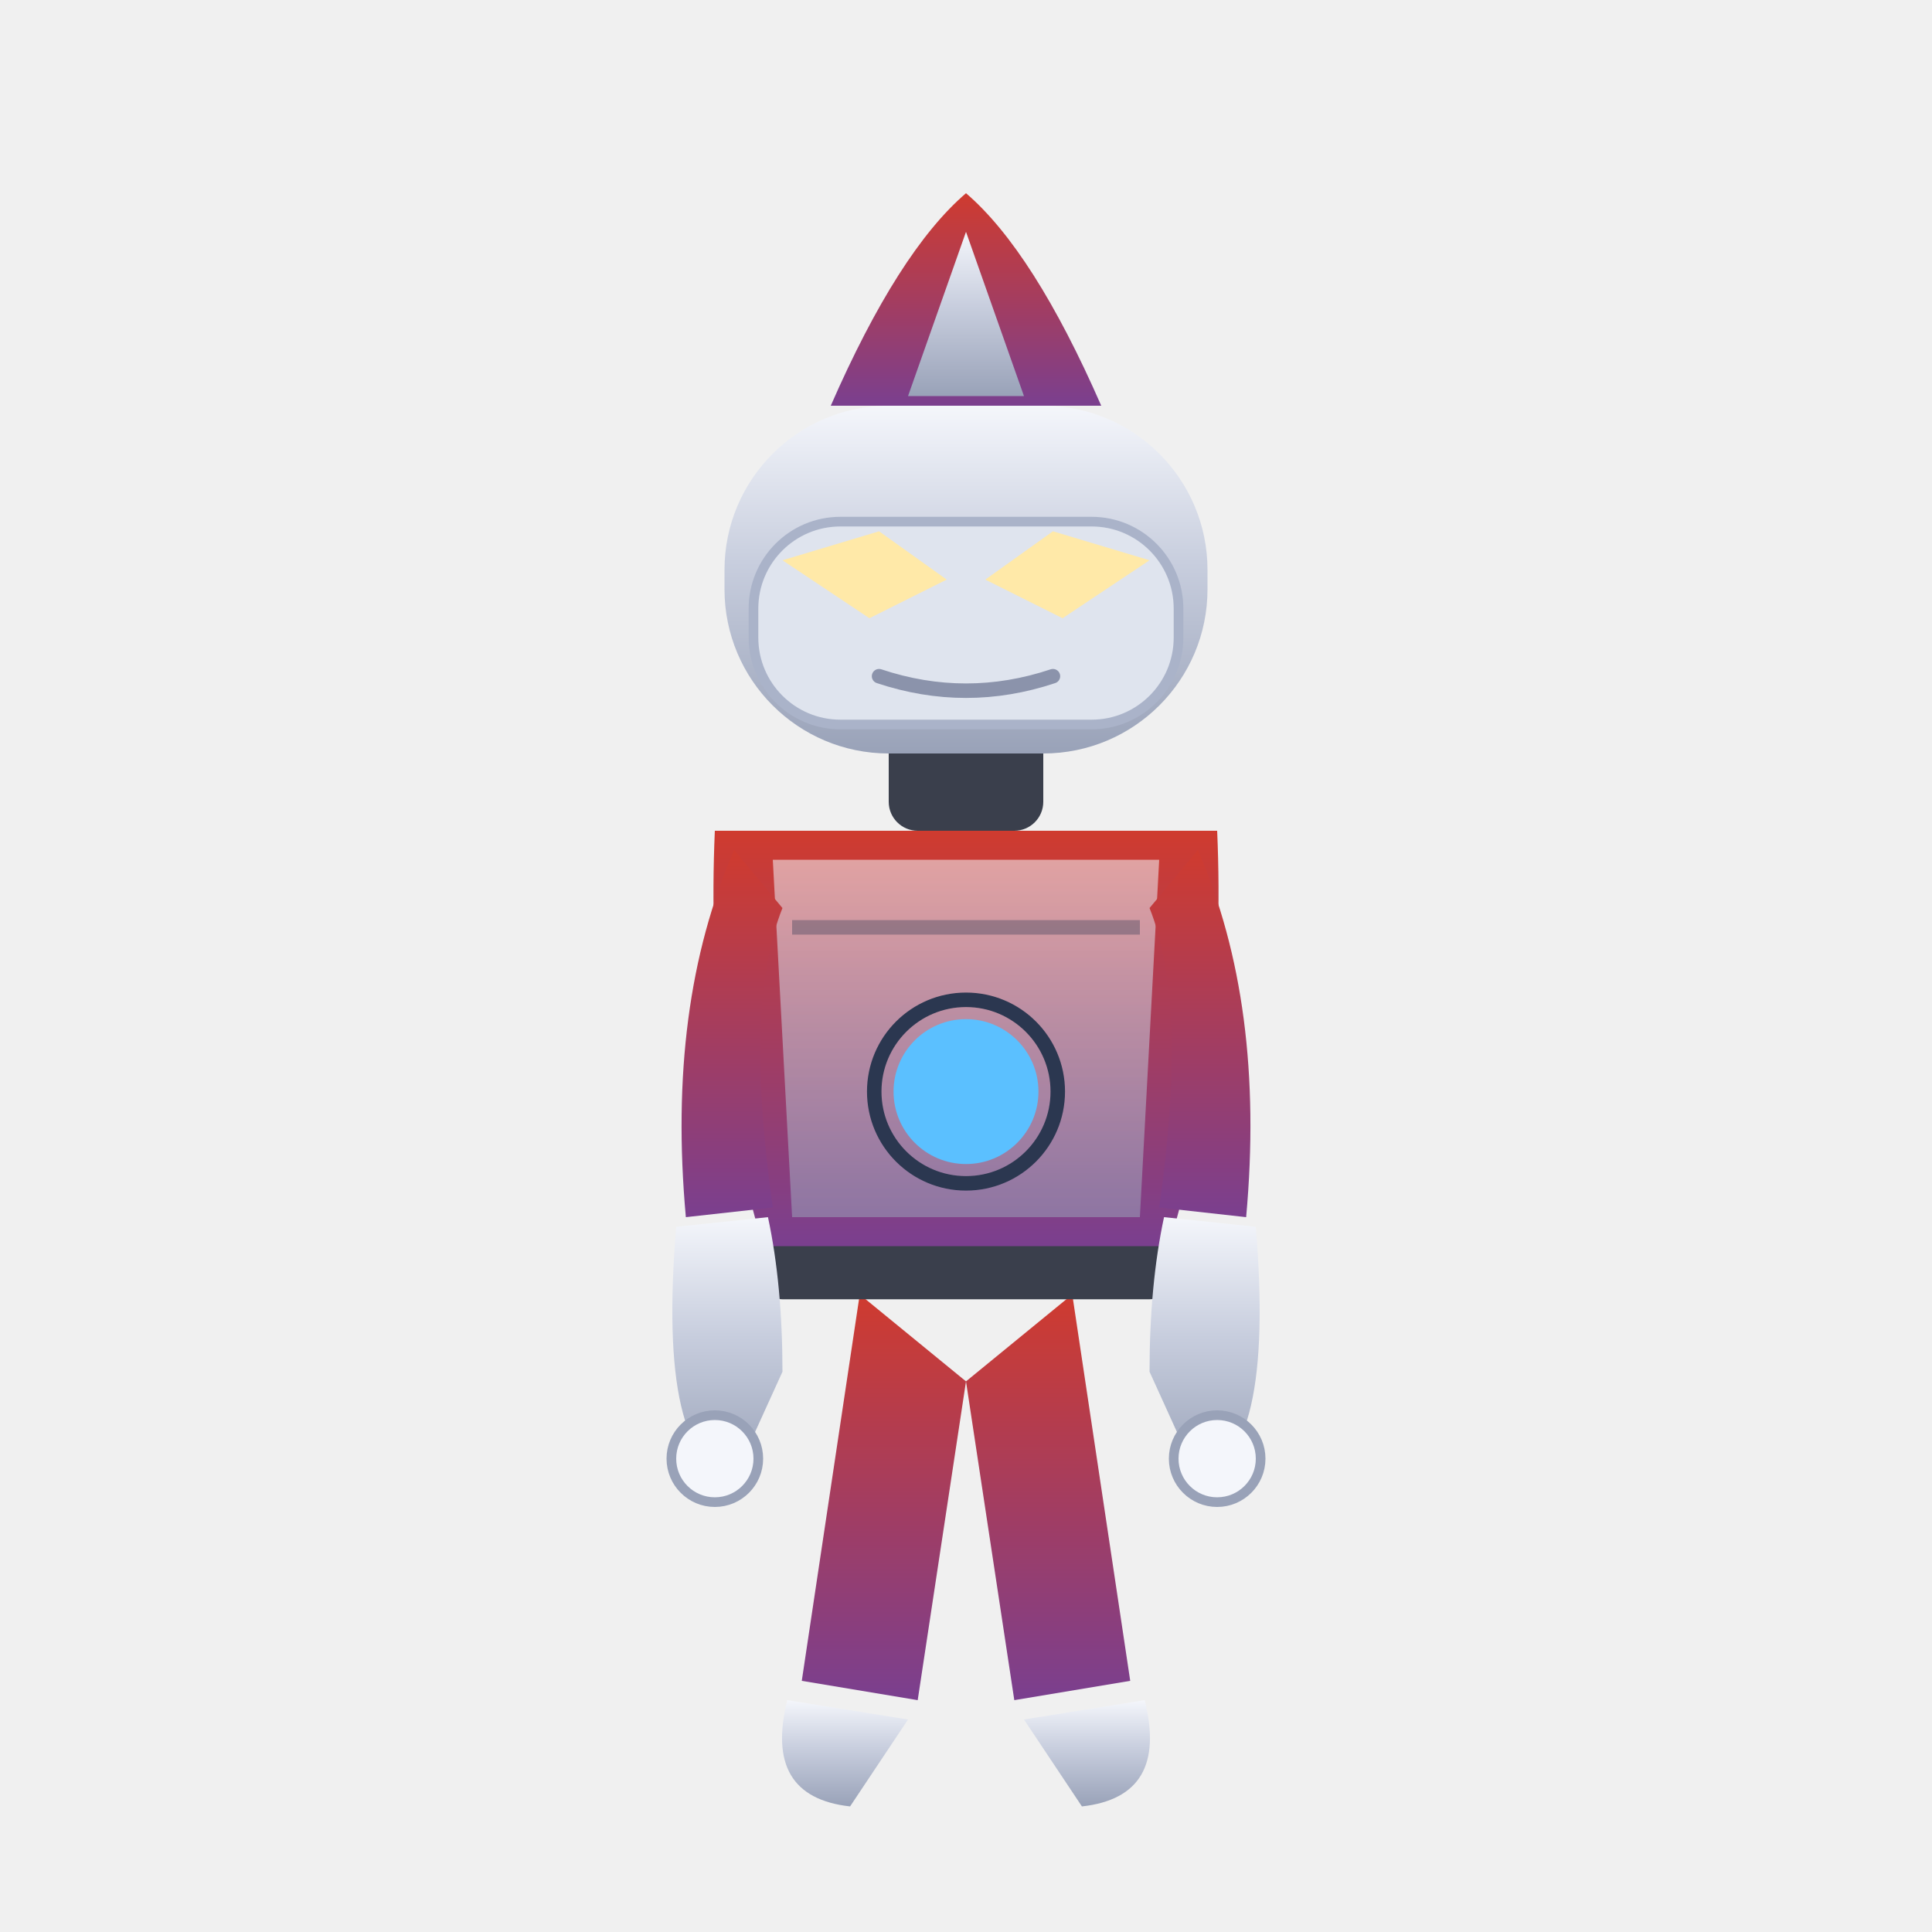
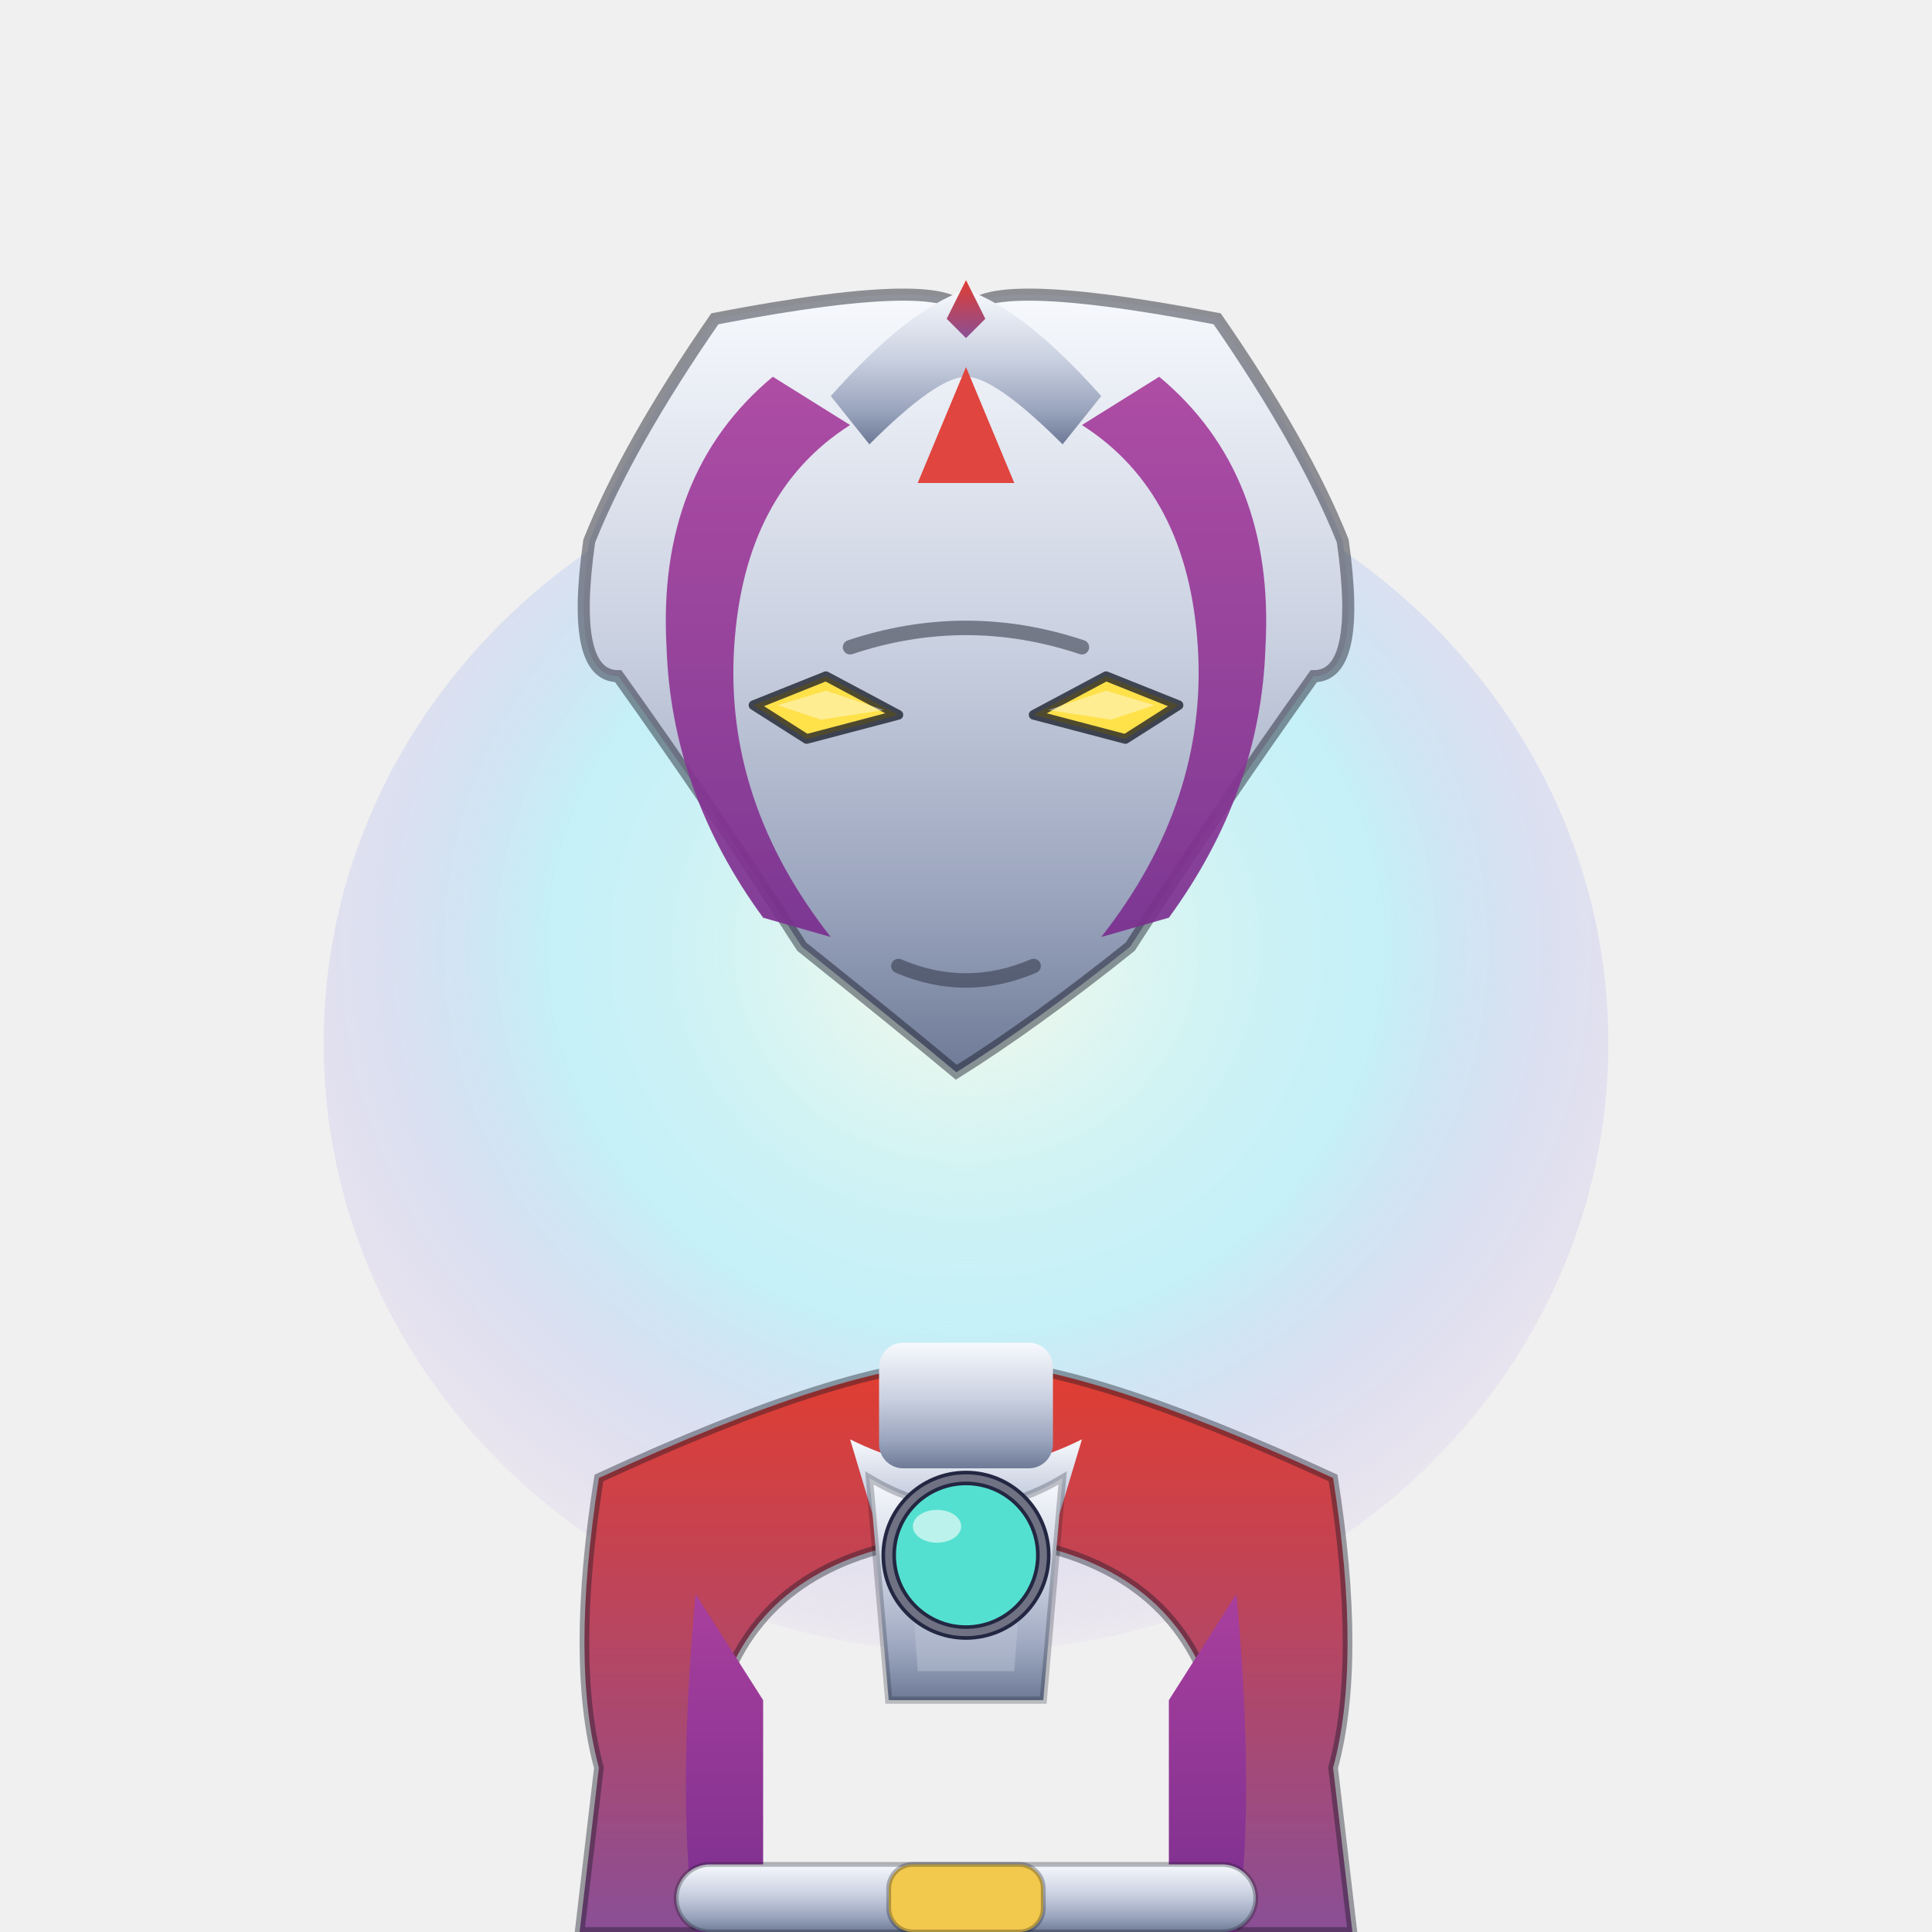
<svg xmlns="http://www.w3.org/2000/svg" viewBox="0 0 400 400" width="400" height="400" role="img">
  <defs>
-     <radialGradient id="ora_{i}" cx="50%" cy="42%" r="60%">
-       <stop offset="0%" stop-color="#fff9e6" stop-opacity="0.9" />
-       <stop offset="55%" stop-color="{m}" stop-opacity="0.55" />
-       <stop offset="100%" stop-color="{m}" stop-opacity="0" />
+     <radialGradient id="au_triga" cx="50%" cy="42%" r="62%">
+       <stop offset="0%" stop-color="#fffbe8" stop-opacity="0.95" />
+       <stop offset="52%" stop-color="#9bf0ff" stop-opacity="0.5" />
+       <stop offset="100%" stop-color="#b46fe0" stop-opacity="0" />
    </radialGradient>
-     <linearGradient id="silver_triga" x1="0" y1="0" x2="0" y2="1">
-       <stop offset="0%" stop-color="#f4f6fb" />
-       <stop offset="45%" stop-color="#c8cede" />
-       <stop offset="100%" stop-color="#99a2b8" />
+     <linearGradient id="sv_triga" x1="0" y1="0" x2="0" y2="1">
+       <stop offset="0%" stop-color="#f7f9fd" />
+       <stop offset="45%" stop-color="#c9d0e0" />
+       <stop offset="78%" stop-color="#9aa4bd" />
+       <stop offset="100%" stop-color="#6e7a96" />
    </linearGradient>
-     <linearGradient id="main_triga" x1="0" y1="0" x2="0" y2="1">
-       <stop offset="0%" stop-color="#cf3b2f" />
-       <stop offset="100%" stop-color="#7a3f8f" />
+     <linearGradient id="mn_triga" x1="0" y1="0" x2="0" y2="1">
+       <stop offset="0%" stop-color="#e13d30" />
+       <stop offset="100%" stop-color="#8a4f96" />
+     </linearGradient>
+     <linearGradient id="ac_triga" x1="0" y1="0" x2="0" y2="1">
+       <stop offset="0%" stop-color="#a93f9d" />
+       <stop offset="100%" stop-color="#7a2f8f" />
    </linearGradient>
  </defs>
-   <ellipse cx="200" cy="215" rx="118" ry="118" fill="url(#ora_triga)">
-     <animate attributeName="opacity" values="0.42;0.72;0.42" dur="3.2s" repeatCount="indefinite" />
+   <ellipse cx="200" cy="216" rx="133" ry="126" fill="url(#au_triga)">
+     <animate attributeName="opacity" values="0.5;0.85;0.5" dur="3.4s" repeatCount="indefinite" />
  </ellipse>
  <g>
-     <animateTransform attributeName="transform" type="translate" values="0 0;0 -6;0 0" dur="3s" repeatCount="indefinite" />
+     <animateTransform attributeName="transform" type="translate" values="0 0;0 -5;0 0" dur="3s" repeatCount="indefinite" />
    <g>
-       <path d="M178 268 L166 348 L190 352 L200 286 Z" fill="url(#main_triga)" />
-       <path d="M163 352 Q158 372 176 374 L188 356 Z" fill="url(#silver_triga)" />
+       <path d="M124 306 Q118 344 124 366 L120 400 L150 400 L152 344 Q164 320 200 318 Q236 320 248 344 L250 400 L280 400 L276 366 Q282 344 276 306 Q224 282 200 282 Q176 282 124 306 Z" fill="url(#mn_triga)" stroke="rgba(20,24,36,0.4)" stroke-width="2" />
+       <path d="M176 298 Q200 310 224 298 L218 318 Q200 326 182 318 Z" fill="url(#sv_triga)" />
+       <path d="M144 330 Q140 374 144 400 L158 400 L158 352 Z" fill="url(#ac_triga)" />
+       <path d="M256 330 Q260 374 256 400 L242 400 L242 352 Z" fill="url(#ac_triga)" />
+       <path d="M180 306 Q200 318 220 306 L216 352 L184 352 Z" fill="url(#sv_triga)" stroke="rgba(20,24,36,0.25)" stroke-width="1.5" />
+       <path d="M188 318 Q200 324 212 318 L210 346 L190 346 Z" fill="#bfc7d9" opacity="0.45" />
+       <circle cx="200" cy="322" r="16" fill="#54e0d0" stroke="#232742" stroke-width="3" />
+       <circle cx="200" cy="322" r="16" fill="none" stroke="rgba(255,255,255,0.35)" stroke-width="1.5" />
+       <ellipse cx="194" cy="316" rx="5" ry="3.4" fill="#fff" opacity="0.6" />
+       <circle cx="200" cy="322" r="16" fill="none" stroke="#2fbfae" stroke-width="2.5" opacity="0">
+         <animate attributeName="opacity" values="0;1;1;0" dur="4.2s" repeatCount="indefinite" />
+       </circle>
+       <rect x="140" y="386" width="120" height="14" rx="7" fill="url(#sv_triga)" stroke="rgba(20,24,36,0.3)" />
+       <rect x="184" y="386" width="32" height="14" rx="5" fill="#f2c94c" stroke="rgba(20,24,36,0.3)" />
    </g>
    <g>
-       <path d="M222 268 L234 348 L210 352 L200 286 Z" fill="url(#main_triga)" />
-       <path d="M237 352 Q242 372 224 374 L212 356 Z" fill="url(#silver_triga)" />
-     </g>
-     <rect x="158" y="257" width="84" height="12" rx="4" fill="#3a3f4c" />
-     <g>
-       <path d="M148 172 Q146 218 158 258 L242 258 Q254 218 252 172 Z" fill="url(#main_triga)" />
-       <path d="M160 178 L240 178 L236 252 L164 252 Z" fill="url(#silver_triga)" opacity="0.55" />
-       <circle cx="200" cy="226" r="15" fill="#5bc0ff">
-         <animate attributeName="fill" values="#5bc0ff;#ffb04d;#5bc0ff" dur="1.8s" repeatCount="indefinite" />
-         <animate attributeName="r" values="15;16.5;15" dur="1.8s" repeatCount="indefinite" />
-       </circle>
-       <circle cx="200" cy="226" r="19" fill="none" stroke="#2b3750" stroke-width="3" />
-       <path d="M164 192 L236 192" stroke="#2b3750" stroke-width="3" opacity="0.35" />
-     </g>
-     <g>
-       <animateTransform attributeName="transform" type="rotate" values="-3 158 196;2 158 196;-3 158 196" dur="4s" repeatCount="indefinite" />
-       <path d="M152 176 Q138 208 142 252 L160 250 Q154 208 162 188 Z" fill="url(#main_triga)" />
-       <path d="M140 254 Q136 302 152 306 L162 284 Q162 266 159 252 Z" fill="url(#silver_triga)" />
-       <circle cx="148" cy="302" r="9" fill="#f4f6fb" stroke="#99a2b8" stroke-width="2" />
-     </g>
-     <g>
-       <animateTransform attributeName="transform" type="rotate" values="3 242 196;-2 242 196;3 242 196" dur="4s" repeatCount="indefinite" />
-       <path d="M248 176 Q262 208 258 252 L240 250 Q246 208 238 188 Z" fill="url(#main_triga)" />
-       <path d="M260 254 Q264 302 248 306 L238 284 Q238 266 241 252 Z" fill="url(#silver_triga)" />
-       <circle cx="252" cy="302" r="9" fill="#f4f6fb" stroke="#99a2b8" stroke-width="2" />
-     </g>
-     <rect x="184" y="150" width="32" height="22" rx="6" fill="#3a3f4c" />
-     <g>
-       <rect x="150" y="84" width="100" height="72" rx="34" fill="url(#silver_triga)" />
-       <path d="M172 84 Q186 52 200 40 Q214 52 228 84 Z" fill="url(#main_triga)" />
-       <path d="M188 82 L200 48 L212 82 Z" fill="url(#silver_triga)" />
-       <rect x="156" y="108" width="88" height="42" rx="18" fill="#dfe4ee" />
-       <rect x="156" y="108" width="88" height="42" rx="18" fill="none" stroke="#aab3c9" stroke-width="2" />
-       <g>
-         <path d="M162 116 L182 110 L196 120 L180 128 Z" fill="#ffe9a8" />
-         <path d="M238 116 L218 110 L204 120 L220 128 Z" fill="#ffe9a8" />
-         <animate attributeName="opacity" values="1;0.82;1" dur="3.6s" repeatCount="indefinite" />
+       <rect x="182" y="278" width="36" height="26" rx="5" fill="url(#sv_triga)" />
+       <path d="M148.0 66 Q130.0 92 122.0 112 Q118.0 140 128.0 140 Q148.0 168 166.0 196 Q186.0 212 198.0 222 Q214.0 212 234.0 196 Q252.0 168 272.0 140 Q282.0 140 278.0 112 Q270.0 92 252.0 66 Q200 56 200 66 Q200 56 148.0 66 Z" fill="url(#sv_triga)" stroke="rgba(20,24,36,0.45)" stroke-width="2.5" />
+       <path d="M160 78 Q136 98 138 134 Q139 164 158 190 L172 194 Q150 166 152 134 Q154 102 176 88 Z" fill="url(#ac_triga)" opacity="0.92" />
+       <g transform="translate(400,0) scale(-1,1)">
+         <path d="M160 78 Q136 98 138 134 Q139 164 158 190 L172 194 Q150 166 152 134 Q154 102 176 88 Z" fill="url(#ac_triga)" opacity="0.92" />
      </g>
-       <path d="M182 140 Q200 146 218 140" fill="none" stroke="#8b93ab" stroke-width="3" stroke-linecap="round" />
+       <path d="M172 82 Q188 64 200 60 Q212 64 228 82 L220 92 Q206 78 200 78 Q194 78 180 92 Z" fill="url(#sv_triga)" />
+       <path d="M196 66 L200 58 L204 66 L200 70 Z" fill="url(#mn_triga)" />
+       <path d="M200 76 L190 100 L210 100 Z" fill="#e0453f" />
+       <path d="M176 134 Q200 126 224 134" fill="none" stroke="rgba(30,34,48,0.5)" stroke-width="3" stroke-linecap="round" />
+       <path d="M214 148 L229 140 L244 146 L233 153 Z" fill="#ffe14a" stroke="rgba(20,24,36,0.75)" stroke-width="2" stroke-linejoin="round" />
+       <path d="M217 147 L229 143 L239 146 L230 149 Z" fill="#fff" opacity="0.4" />
+       <g transform="translate(400,0) scale(-1,1)">
+         <path d="M214 148 L229 140 L244 146 L233 153 Z" fill="#ffe14a" stroke="rgba(20,24,36,0.75)" stroke-width="2" stroke-linejoin="round" />
+         <path d="M217 147 L229 143 L239 146 L230 149 Z" fill="#fff" opacity="0.4" />
+       </g>
+       <path d="M186 200 Q200 206 214 200" fill="none" stroke="rgba(30,34,50,0.45)" stroke-width="3" stroke-linecap="round" />
    </g>
  </g>
</svg>
